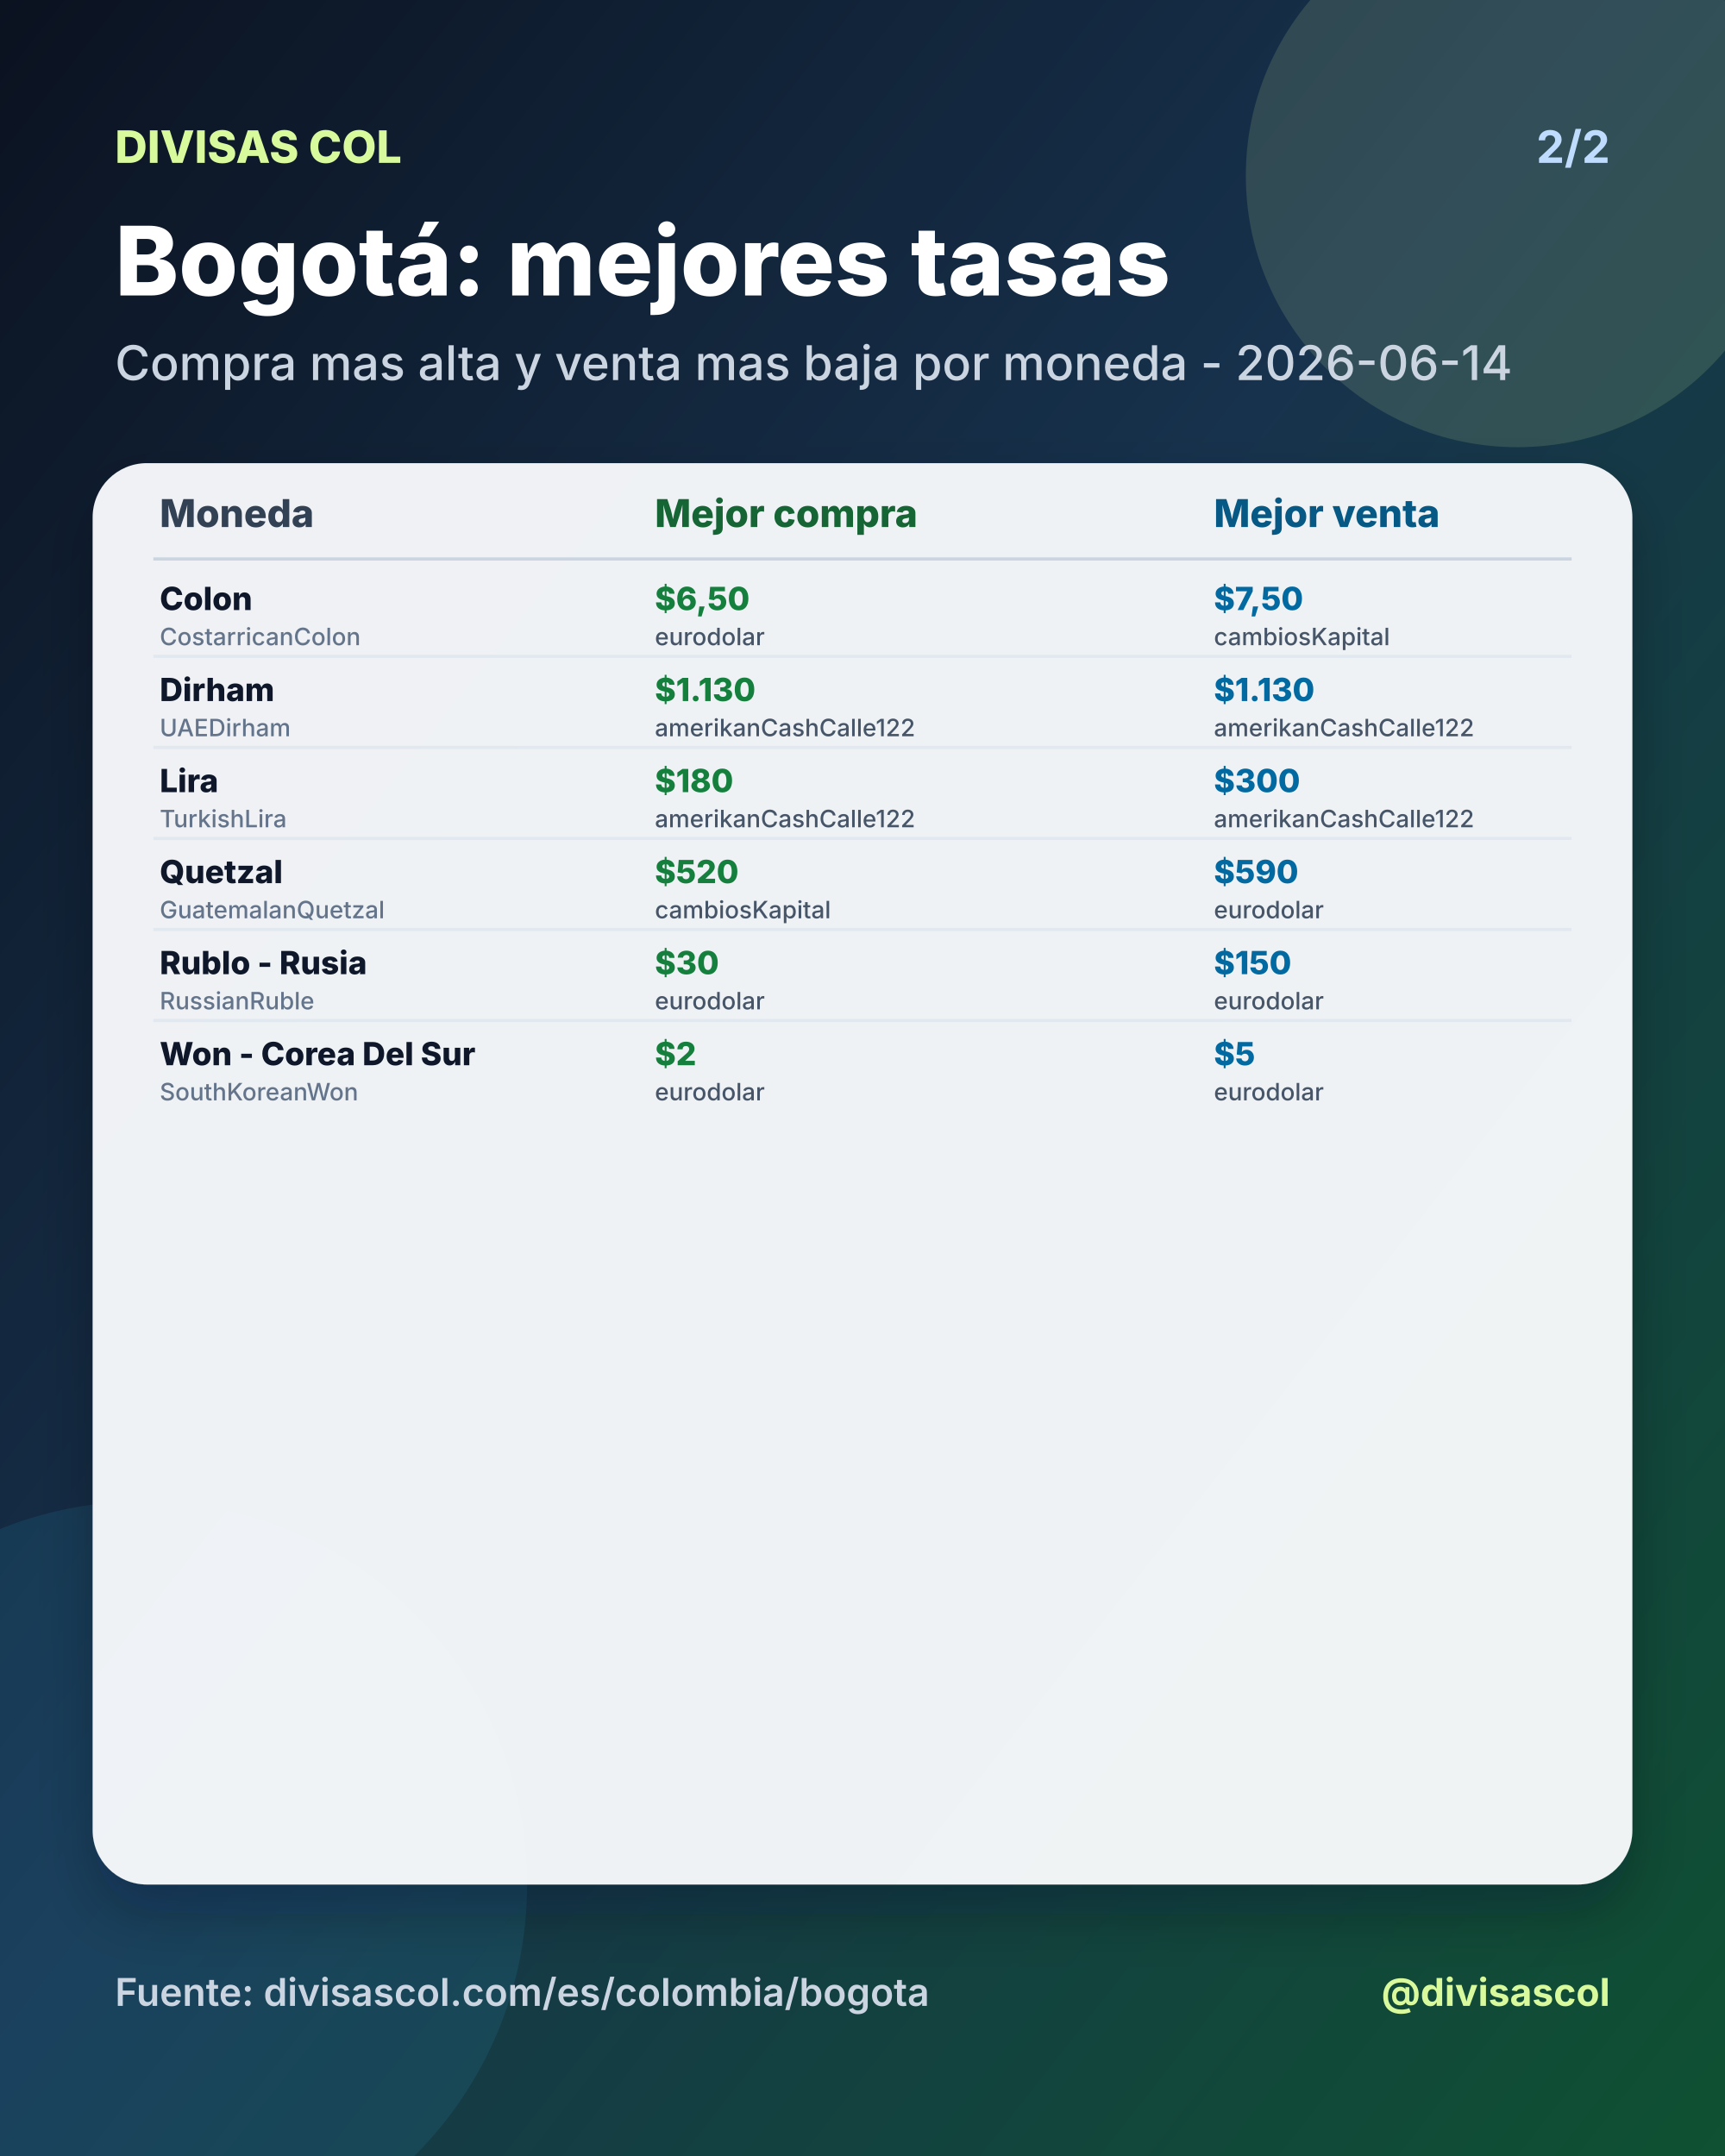
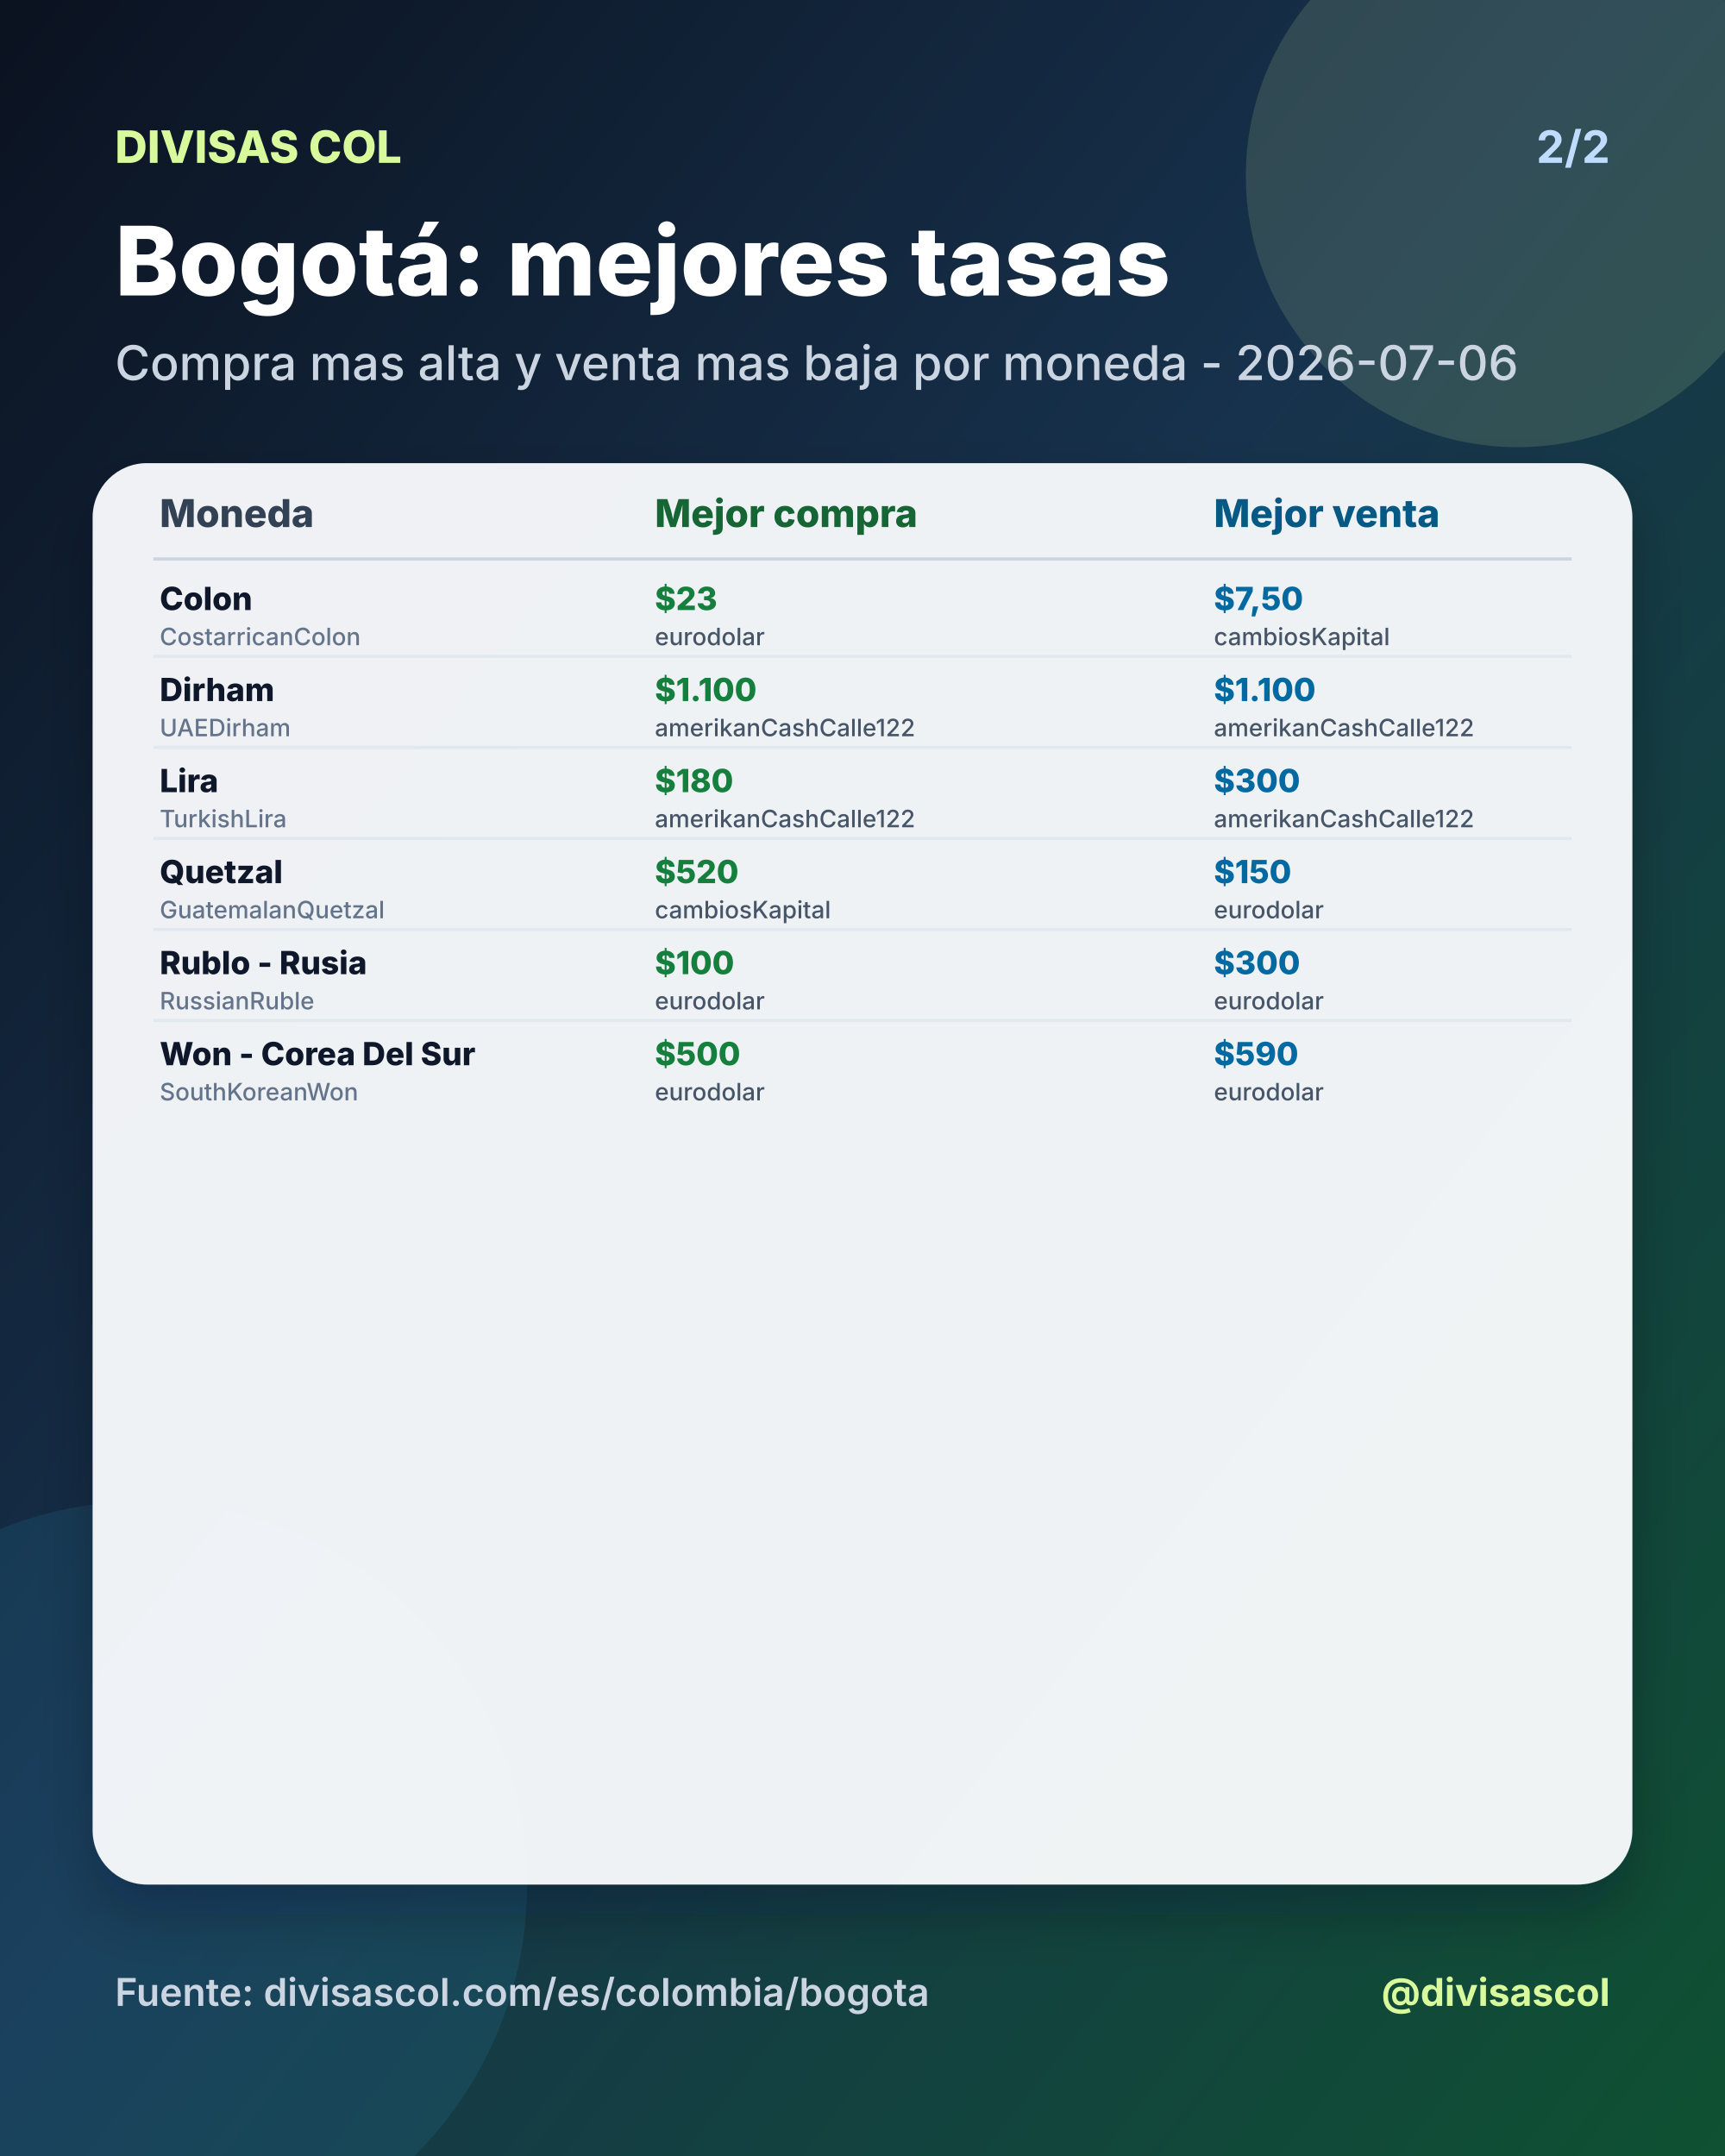
<svg xmlns="http://www.w3.org/2000/svg" width="1080" height="1350" viewBox="0 0 1080 1350">
  <defs>
    <linearGradient id="bg" x1="0" y1="0" x2="1" y2="1">
      <stop offset="0%" stop-color="#0b1220" />
      <stop offset="46%" stop-color="#17324d" />
      <stop offset="100%" stop-color="#0f5132" />
    </linearGradient>
    <filter id="shadow" x="-20%" y="-20%" width="140%" height="140%">
      <feDropShadow dx="0" dy="18" stdDeviation="18" flood-color="#020617" flood-opacity="0.28" />
    </filter>
  </defs>
  <rect width="1080" height="1350" fill="url(#bg)" />
  <circle cx="950" cy="110" r="170" fill="#d9f99d" opacity="0.14" />
  <circle cx="90" cy="1180" r="240" fill="#38bdf8" opacity="0.10" />
  <text x="72" y="102" fill="#d9f99d" font-size="28" font-family="Inter, Arial, sans-serif" font-weight="800" text-anchor="start">DIVISAS COL</text>
  <text x="1008" y="102" fill="#bfdbfe" font-size="28" font-family="Inter, Arial, sans-serif" font-weight="700" text-anchor="end">2/2</text>
  <text x="72" y="185" fill="#ffffff" font-size="60" font-family="Inter, Arial, sans-serif" font-weight="800" text-anchor="start">Bogotá: mejores tasas</text>
-   <text x="72" y="238" fill="#cbd5e1" font-size="30" font-family="Inter, Arial, sans-serif" font-weight="500" text-anchor="start">Compra mas alta y venta mas baja por moneda - 2026-06-14</text>
+   <text x="72" y="238" fill="#cbd5e1" font-size="30" font-family="Inter, Arial, sans-serif" font-weight="500" text-anchor="start">Compra mas alta y venta mas baja por moneda - 2026-07-06</text>
  <rect x="58" y="290" width="964" height="890" rx="34" fill="#f8fafc" opacity="0.96" filter="url(#shadow)" />
  <text x="100" y="330" fill="#334155" font-size="24" font-family="Inter, Arial, sans-serif" font-weight="800" text-anchor="start">Moneda</text>
  <text x="410" y="330" fill="#166534" font-size="24" font-family="Inter, Arial, sans-serif" font-weight="800" text-anchor="start">Mejor compra</text>
  <text x="760" y="330" fill="#075985" font-size="24" font-family="Inter, Arial, sans-serif" font-weight="800" text-anchor="start">Mejor venta</text>
  <line x1="96" y1="350" x2="984" y2="350" stroke="#cbd5e1" stroke-width="2" />
  <text x="100" y="382" fill="#0f172a" font-size="20" font-family="Inter, Arial, sans-serif" font-weight="800" text-anchor="start">Colon</text>
  <text x="100" y="404" fill="#64748b" font-size="15" font-family="Inter, Arial, sans-serif" font-weight="500" text-anchor="start">CostarricanColon</text>
-   <text x="410" y="382" fill="#15803d" font-size="20" font-family="Inter, Arial, sans-serif" font-weight="800" text-anchor="start">$6,50</text>
+   <text x="410" y="382" fill="#15803d" font-size="20" font-family="Inter, Arial, sans-serif" font-weight="800" text-anchor="start">$23</text>
  <text x="410" y="404" fill="#475569" font-size="15" font-family="Inter, Arial, sans-serif" font-weight="500" text-anchor="start">eurodolar</text>
  <text x="760" y="382" fill="#0369a1" font-size="20" font-family="Inter, Arial, sans-serif" font-weight="800" text-anchor="start">$7,50</text>
  <text x="760" y="404" fill="#475569" font-size="15" font-family="Inter, Arial, sans-serif" font-weight="500" text-anchor="start">cambiosKapital</text>
  <line x1="96" y1="411" x2="984" y2="411" stroke="#e2e8f0" stroke-width="2" />
  <text x="100" y="439" fill="#0f172a" font-size="20" font-family="Inter, Arial, sans-serif" font-weight="800" text-anchor="start">Dirham</text>
  <text x="100" y="461" fill="#64748b" font-size="15" font-family="Inter, Arial, sans-serif" font-weight="500" text-anchor="start">UAEDirham</text>
-   <text x="410" y="439" fill="#15803d" font-size="20" font-family="Inter, Arial, sans-serif" font-weight="800" text-anchor="start">$1.130</text>
+   <text x="410" y="439" fill="#15803d" font-size="20" font-family="Inter, Arial, sans-serif" font-weight="800" text-anchor="start">$1.100</text>
  <text x="410" y="461" fill="#475569" font-size="15" font-family="Inter, Arial, sans-serif" font-weight="500" text-anchor="start">amerikanCashCalle122</text>
-   <text x="760" y="439" fill="#0369a1" font-size="20" font-family="Inter, Arial, sans-serif" font-weight="800" text-anchor="start">$1.130</text>
+   <text x="760" y="439" fill="#0369a1" font-size="20" font-family="Inter, Arial, sans-serif" font-weight="800" text-anchor="start">$1.100</text>
  <text x="760" y="461" fill="#475569" font-size="15" font-family="Inter, Arial, sans-serif" font-weight="500" text-anchor="start">amerikanCashCalle122</text>
  <line x1="96" y1="468" x2="984" y2="468" stroke="#e2e8f0" stroke-width="2" />
  <text x="100" y="496" fill="#0f172a" font-size="20" font-family="Inter, Arial, sans-serif" font-weight="800" text-anchor="start">Lira</text>
  <text x="100" y="518" fill="#64748b" font-size="15" font-family="Inter, Arial, sans-serif" font-weight="500" text-anchor="start">TurkishLira</text>
  <text x="410" y="496" fill="#15803d" font-size="20" font-family="Inter, Arial, sans-serif" font-weight="800" text-anchor="start">$180</text>
  <text x="410" y="518" fill="#475569" font-size="15" font-family="Inter, Arial, sans-serif" font-weight="500" text-anchor="start">amerikanCashCalle122</text>
  <text x="760" y="496" fill="#0369a1" font-size="20" font-family="Inter, Arial, sans-serif" font-weight="800" text-anchor="start">$300</text>
  <text x="760" y="518" fill="#475569" font-size="15" font-family="Inter, Arial, sans-serif" font-weight="500" text-anchor="start">amerikanCashCalle122</text>
  <line x1="96" y1="525" x2="984" y2="525" stroke="#e2e8f0" stroke-width="2" />
  <text x="100" y="553" fill="#0f172a" font-size="20" font-family="Inter, Arial, sans-serif" font-weight="800" text-anchor="start">Quetzal</text>
  <text x="100" y="575" fill="#64748b" font-size="15" font-family="Inter, Arial, sans-serif" font-weight="500" text-anchor="start">GuatemalanQuetzal</text>
  <text x="410" y="553" fill="#15803d" font-size="20" font-family="Inter, Arial, sans-serif" font-weight="800" text-anchor="start">$520</text>
  <text x="410" y="575" fill="#475569" font-size="15" font-family="Inter, Arial, sans-serif" font-weight="500" text-anchor="start">cambiosKapital</text>
-   <text x="760" y="553" fill="#0369a1" font-size="20" font-family="Inter, Arial, sans-serif" font-weight="800" text-anchor="start">$590</text>
+   <text x="760" y="553" fill="#0369a1" font-size="20" font-family="Inter, Arial, sans-serif" font-weight="800" text-anchor="start">$150</text>
  <text x="760" y="575" fill="#475569" font-size="15" font-family="Inter, Arial, sans-serif" font-weight="500" text-anchor="start">eurodolar</text>
  <line x1="96" y1="582" x2="984" y2="582" stroke="#e2e8f0" stroke-width="2" />
  <text x="100" y="610" fill="#0f172a" font-size="20" font-family="Inter, Arial, sans-serif" font-weight="800" text-anchor="start">Rublo - Rusia</text>
  <text x="100" y="632" fill="#64748b" font-size="15" font-family="Inter, Arial, sans-serif" font-weight="500" text-anchor="start">RussianRuble</text>
-   <text x="410" y="610" fill="#15803d" font-size="20" font-family="Inter, Arial, sans-serif" font-weight="800" text-anchor="start">$30</text>
+   <text x="410" y="610" fill="#15803d" font-size="20" font-family="Inter, Arial, sans-serif" font-weight="800" text-anchor="start">$100</text>
  <text x="410" y="632" fill="#475569" font-size="15" font-family="Inter, Arial, sans-serif" font-weight="500" text-anchor="start">eurodolar</text>
-   <text x="760" y="610" fill="#0369a1" font-size="20" font-family="Inter, Arial, sans-serif" font-weight="800" text-anchor="start">$150</text>
+   <text x="760" y="610" fill="#0369a1" font-size="20" font-family="Inter, Arial, sans-serif" font-weight="800" text-anchor="start">$300</text>
  <text x="760" y="632" fill="#475569" font-size="15" font-family="Inter, Arial, sans-serif" font-weight="500" text-anchor="start">eurodolar</text>
  <line x1="96" y1="639" x2="984" y2="639" stroke="#e2e8f0" stroke-width="2" />
  <text x="100" y="667" fill="#0f172a" font-size="20" font-family="Inter, Arial, sans-serif" font-weight="800" text-anchor="start">Won - Corea Del Sur</text>
  <text x="100" y="689" fill="#64748b" font-size="15" font-family="Inter, Arial, sans-serif" font-weight="500" text-anchor="start">SouthKoreanWon</text>
-   <text x="410" y="667" fill="#15803d" font-size="20" font-family="Inter, Arial, sans-serif" font-weight="800" text-anchor="start">$2</text>
+   <text x="410" y="667" fill="#15803d" font-size="20" font-family="Inter, Arial, sans-serif" font-weight="800" text-anchor="start">$500</text>
  <text x="410" y="689" fill="#475569" font-size="15" font-family="Inter, Arial, sans-serif" font-weight="500" text-anchor="start">eurodolar</text>
-   <text x="760" y="667" fill="#0369a1" font-size="20" font-family="Inter, Arial, sans-serif" font-weight="800" text-anchor="start">$5</text>
+   <text x="760" y="667" fill="#0369a1" font-size="20" font-family="Inter, Arial, sans-serif" font-weight="800" text-anchor="start">$590</text>
  <text x="760" y="689" fill="#475569" font-size="15" font-family="Inter, Arial, sans-serif" font-weight="500" text-anchor="start">eurodolar</text>
  <text x="72" y="1256" fill="#cbd5e1" font-size="24" font-family="Inter, Arial, sans-serif" font-weight="600" text-anchor="start">Fuente: divisascol.com/es/colombia/bogota</text>
  <text x="1008" y="1256" fill="#d9f99d" font-size="24" font-family="Inter, Arial, sans-serif" font-weight="700" text-anchor="end">@divisascol</text>
</svg>
